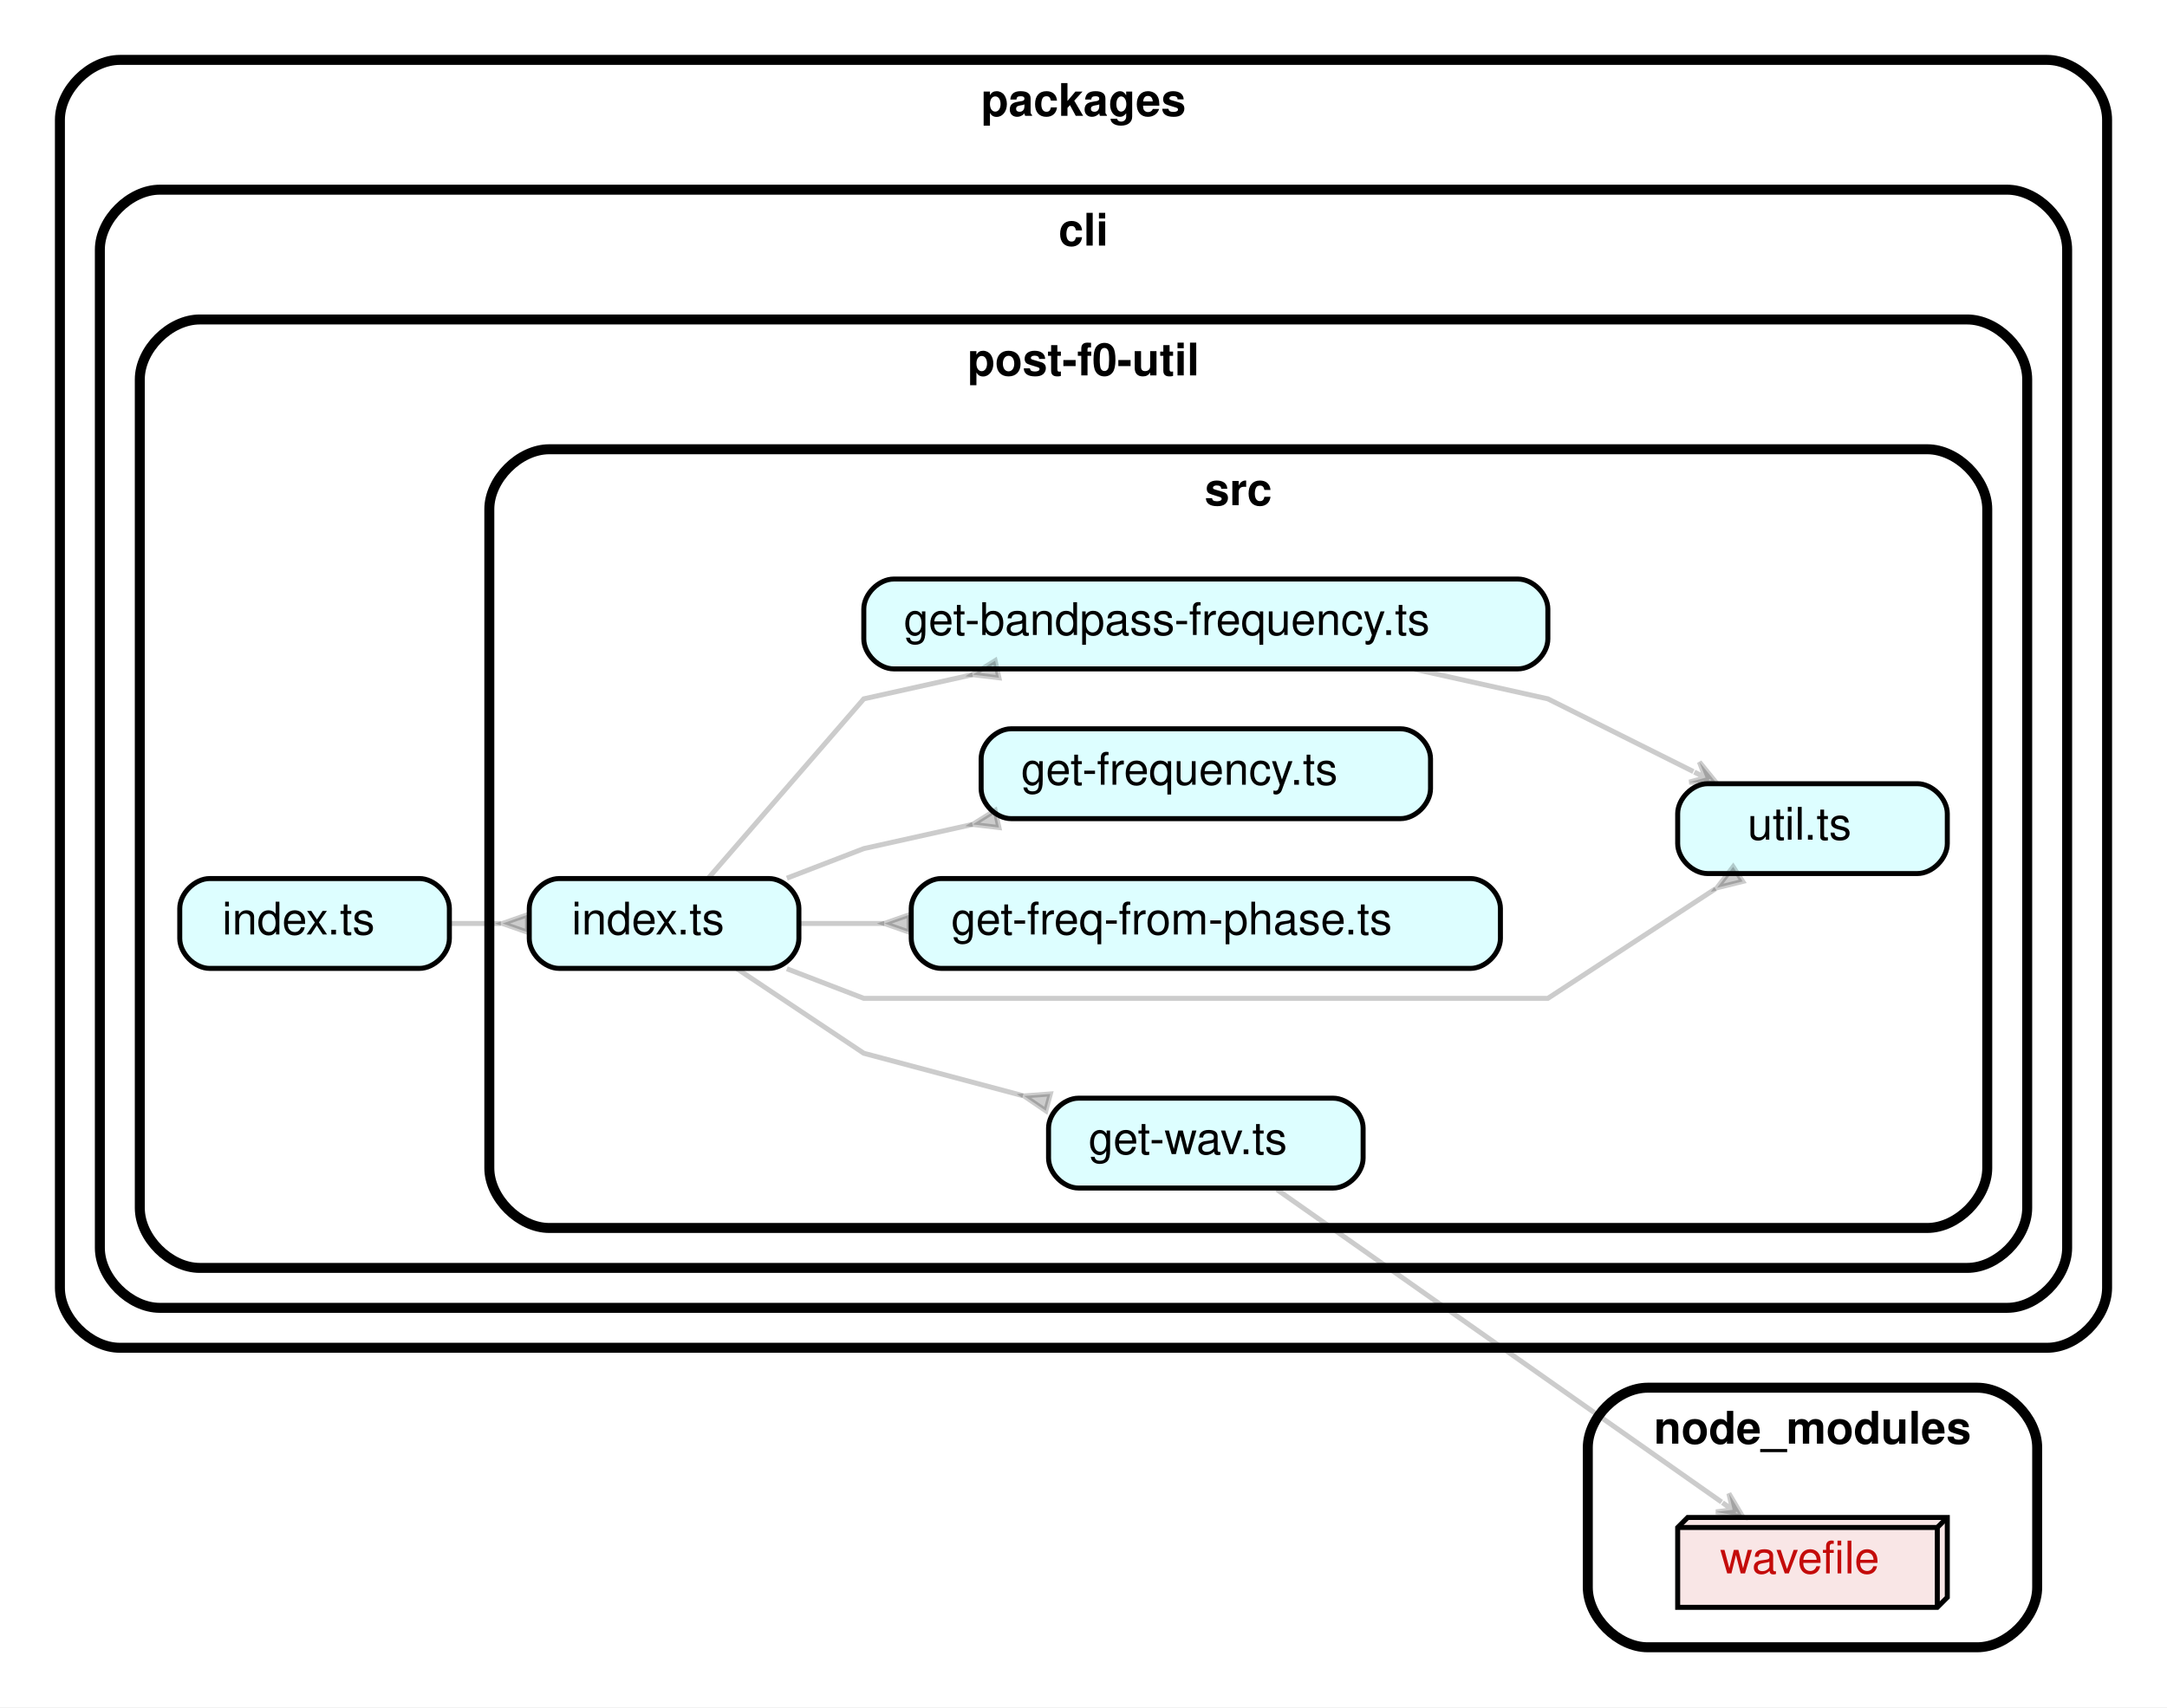
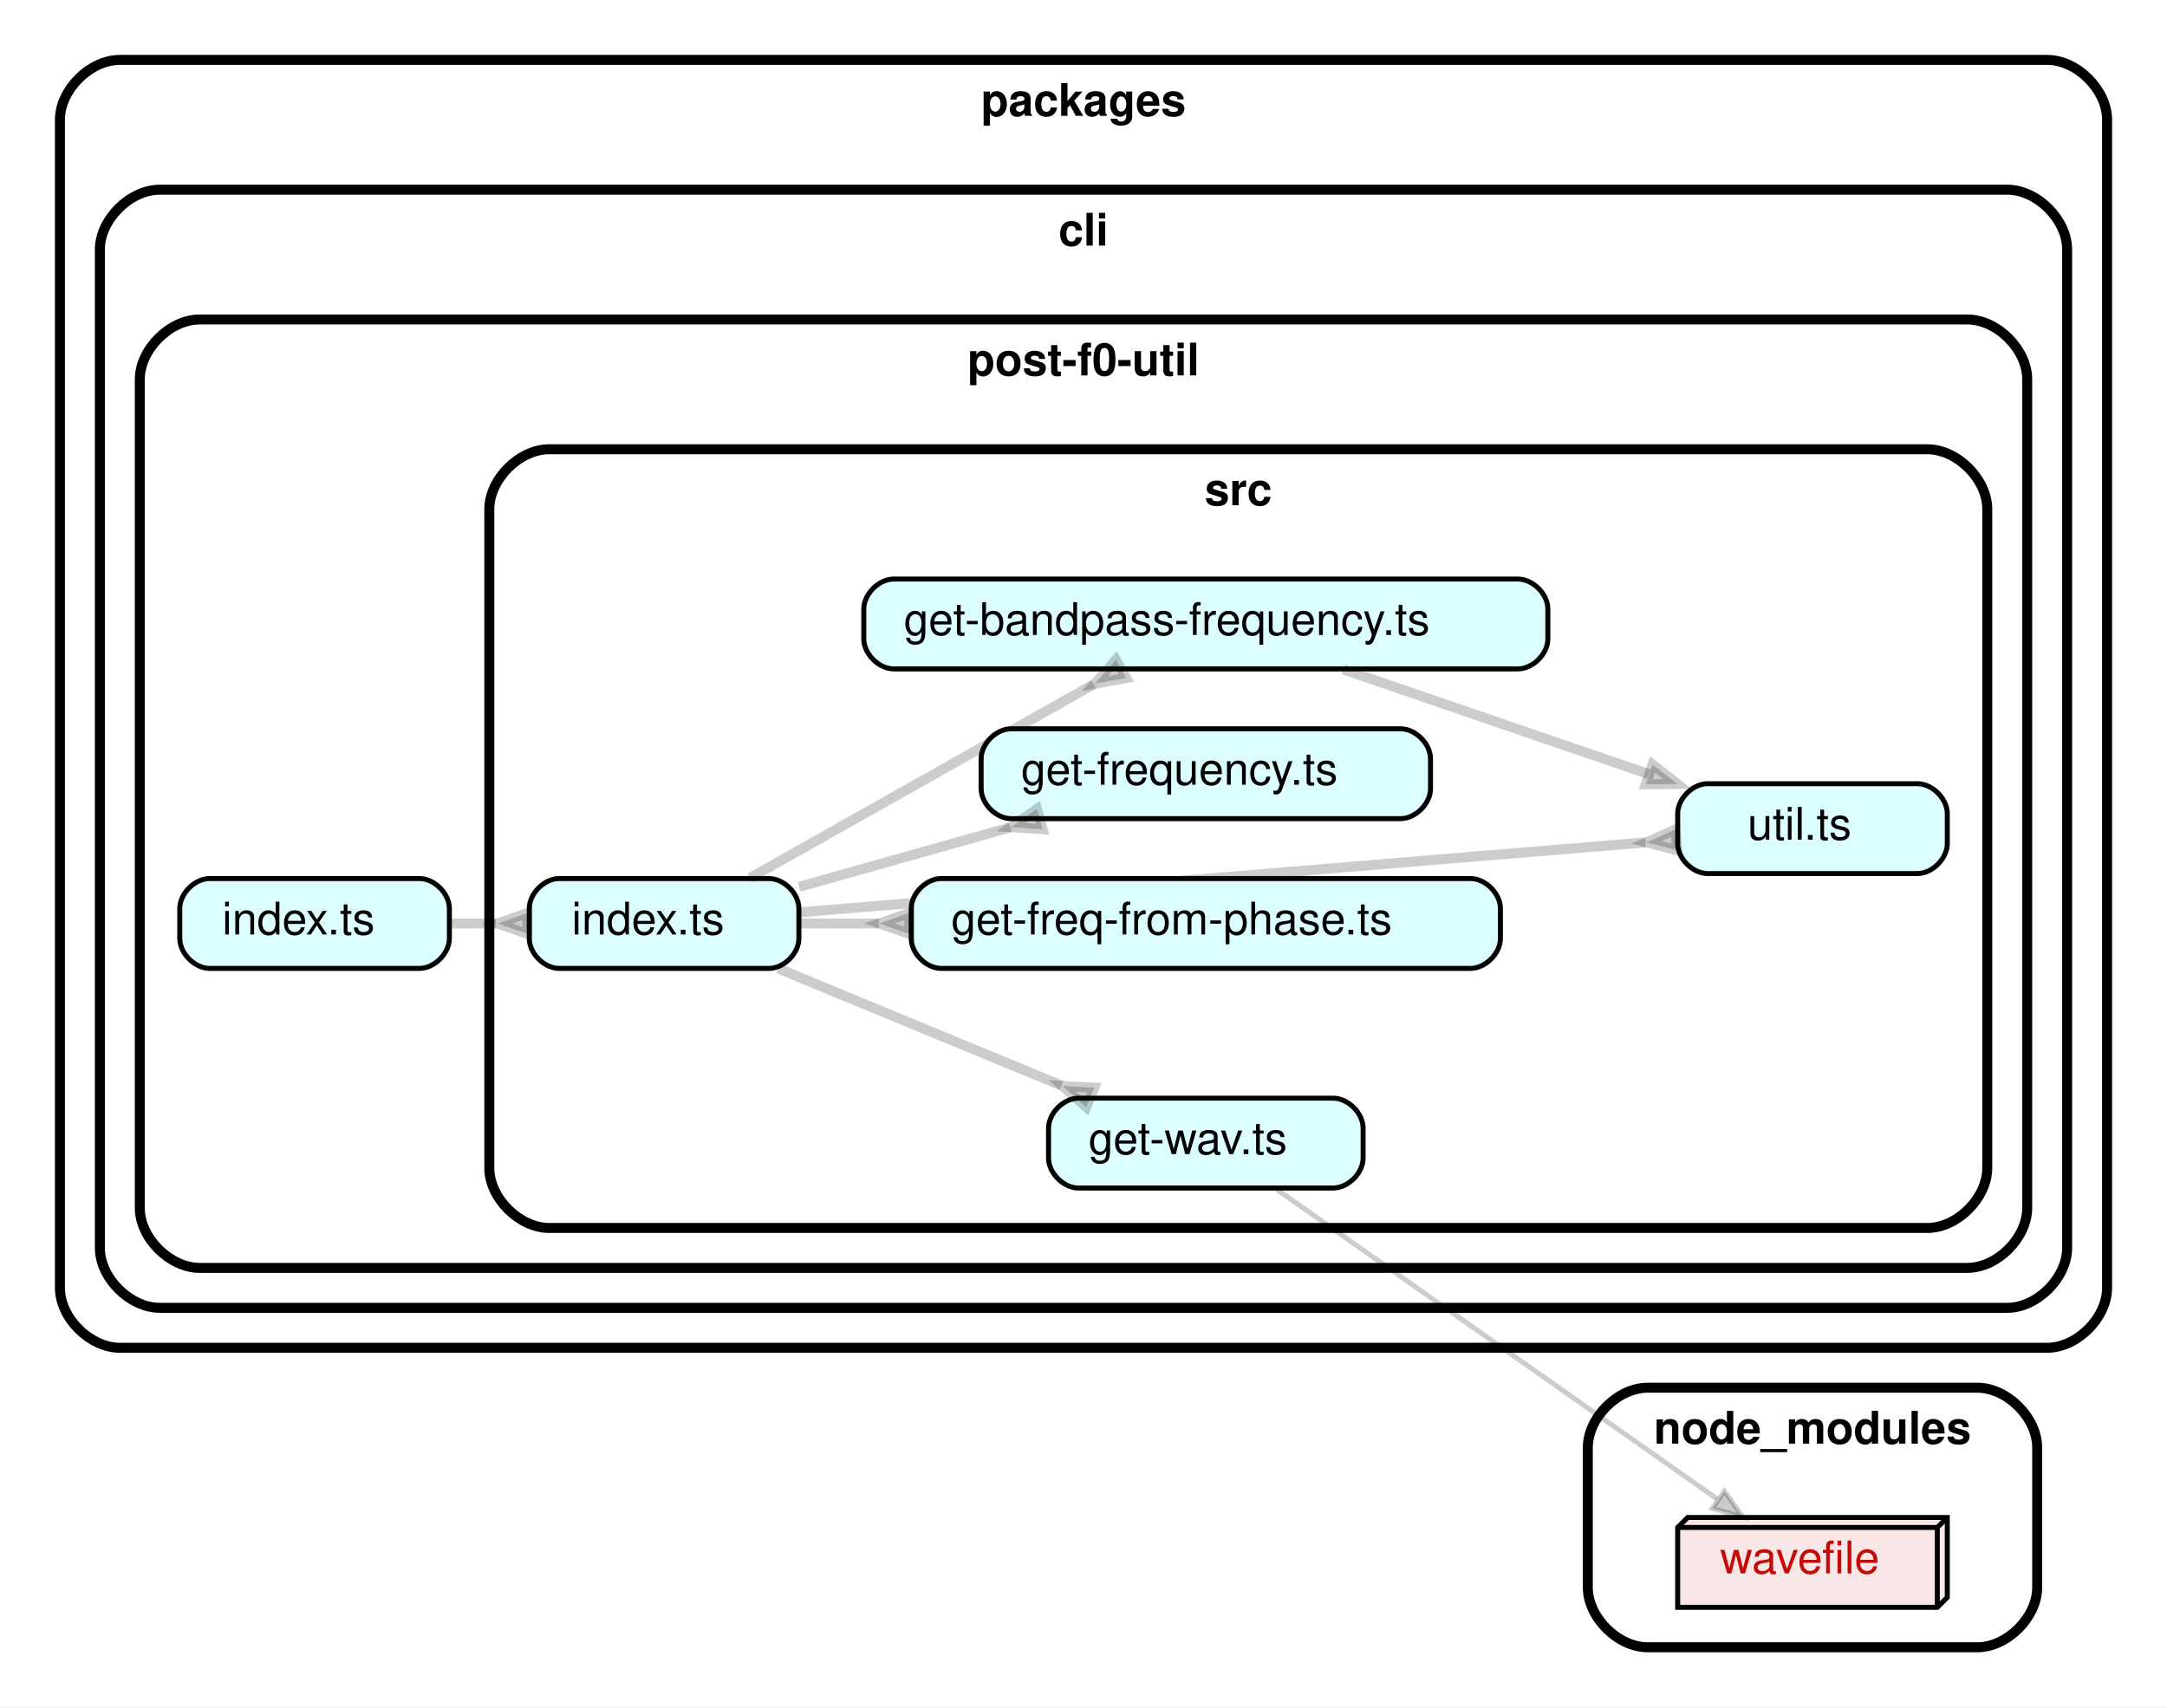
<svg xmlns="http://www.w3.org/2000/svg" xmlns:xlink="http://www.w3.org/1999/xlink" width="434pt" height="342pt" viewBox="0.00 0.00 434.00 342.00">
  <g id="graph0" class="graph" transform="scale(1 1) rotate(0) translate(4 338)">
    <polygon fill="white" stroke="transparent" points="-4,4 -4,-338 430,-338 430,4 -4,4" />
    <g id="clust1" class="cluster">
      <path fill="#ffffff" stroke="black" stroke-width="2" d="M326,-8C326,-8 392,-8 392,-8 398,-8 404,-14 404,-20 404,-20 404,-48 404,-48 404,-54 398,-60 392,-60 392,-60 326,-60 326,-60 320,-60 314,-54 314,-48 314,-48 314,-20 314,-20 314,-14 320,-8 326,-8" />
      <text text-anchor="middle" x="359" y="-48.8" font-family="Helvetica,sans-Serif" font-weight="bold" font-size="9.00">node_modules</text>
    </g>
    <g id="clust2" class="cluster">
      <path fill="#ffffff" stroke="black" stroke-width="2" d="M20,-68C20,-68 406,-68 406,-68 412,-68 418,-74 418,-80 418,-80 418,-314 418,-314 418,-320 412,-326 406,-326 406,-326 20,-326 20,-326 14,-326 8,-320 8,-314 8,-314 8,-80 8,-80 8,-74 14,-68 20,-68" />
      <text text-anchor="middle" x="213" y="-314.8" font-family="Helvetica,sans-Serif" font-weight="bold" font-size="9.00">packages</text>
    </g>
    <g id="clust3" class="cluster">
      <path fill="#ffffff" stroke="black" stroke-width="2" d="M28,-76C28,-76 398,-76 398,-76 404,-76 410,-82 410,-88 410,-88 410,-288 410,-288 410,-294 404,-300 398,-300 398,-300 28,-300 28,-300 22,-300 16,-294 16,-288 16,-288 16,-88 16,-88 16,-82 22,-76 28,-76" />
      <text text-anchor="middle" x="213" y="-288.8" font-family="Helvetica,sans-Serif" font-weight="bold" font-size="9.00">cli</text>
    </g>
    <g id="clust4" class="cluster">
      <path fill="#ffffff" stroke="black" stroke-width="2" d="M36,-84C36,-84 390,-84 390,-84 396,-84 402,-90 402,-96 402,-96 402,-262 402,-262 402,-268 396,-274 390,-274 390,-274 36,-274 36,-274 30,-274 24,-268 24,-262 24,-262 24,-96 24,-96 24,-90 30,-84 36,-84" />
      <text text-anchor="middle" x="213" y="-262.8" font-family="Helvetica,sans-Serif" font-weight="bold" font-size="9.00">post-f0-util</text>
    </g>
    <g id="clust5" class="cluster">
      <path fill="#ffffff" stroke="black" stroke-width="2" d="M106,-92C106,-92 382,-92 382,-92 388,-92 394,-98 394,-104 394,-104 394,-236 394,-236 394,-242 388,-248 382,-248 382,-248 106,-248 106,-248 100,-248 94,-242 94,-236 94,-236 94,-104 94,-104 94,-98 100,-92 106,-92" />
      <text text-anchor="middle" x="244" y="-236.8" font-family="Helvetica,sans-Serif" font-weight="bold" font-size="9.00">src</text>
    </g>
    <g id="node1" class="node">
      <g id="a_node1">
        <a xlink:href="https://www.npmjs.com/package/wavefile" xlink:title="wavefile">
          <polygon fill="#c40b0a" fill-opacity="0.102" stroke="black" points="386,-34 334,-34 332,-32 332,-16 384,-16 386,-18 386,-34" />
          <polyline fill="none" stroke="black" points="384,-32 332,-32 " />
          <polyline fill="none" stroke="black" points="384,-32 384,-16 " />
          <polyline fill="none" stroke="black" points="384,-32 386,-34 " />
          <text text-anchor="start" x="340.5" y="-22.8" font-family="Helvetica,sans-Serif" font-size="9.00" fill="#c40b0a">wavefile</text>
        </a>
      </g>
    </g>
    <g id="node2" class="node">
      <g id="a_node2">
        <a xlink:href="packages/cli/post-f0-util/index.ts" xlink:title="index.ts">
          <path fill="#ddfeff" stroke="black" d="M80,-162C80,-162 38,-162 38,-162 35,-162 32,-159 32,-156 32,-156 32,-150 32,-150 32,-147 35,-144 38,-144 38,-144 80,-144 80,-144 83,-144 86,-147 86,-150 86,-150 86,-156 86,-156 86,-159 83,-162 80,-162" />
          <text text-anchor="start" x="40.5" y="-150.8" font-family="Helvetica,sans-Serif" font-size="9.00">index.ts</text>
        </a>
      </g>
    </g>
    <g id="node3" class="node">
      <g id="a_node3">
        <a xlink:href="packages/cli/post-f0-util/src/index.ts" xlink:title="index.ts">
          <path fill="#ddfeff" stroke="black" d="M150,-162C150,-162 108,-162 108,-162 105,-162 102,-159 102,-156 102,-156 102,-150 102,-150 102,-147 105,-144 108,-144 108,-144 150,-144 150,-144 153,-144 156,-147 156,-150 156,-150 156,-156 156,-156 156,-159 153,-162 150,-162" />
          <text text-anchor="start" x="110.5" y="-150.8" font-family="Helvetica,sans-Serif" font-size="9.00">index.ts</text>
        </a>
      </g>
    </g>
    <g id="edge1" class="edge">
-       <path fill="none" stroke="#000000" stroke-opacity="0.2" d="M86.1,-153C89.44,-153 92.89,-153 96.31,-153" />
-       <polygon fill="#000000" fill-opacity="0.2" stroke="#000000" stroke-opacity="0.2" points="101.64,-154.75 96.64,-153 101.64,-151.25 101.64,-154.75" />
+       <path fill="none" stroke="#000000" stroke-width="2" stroke-opacity="0.2" d="M86.1,-153C89.12,-153 92.23,-153 95.33,-153" />
+       <polygon fill="#000000" fill-opacity="0.2" stroke="#000000" stroke-width="2" stroke-opacity="0.2" points="101.64,-155.1 95.64,-153 101.64,-150.9 101.64,-155.1" />
    </g>
    <g id="node4" class="node">
      <g id="a_node4">
        <a xlink:href="packages/cli/post-f0-util/src/get-bandpass-frequency.ts" xlink:title="get-bandpass-frequency.ts">
          <path fill="#ddfeff" stroke="black" d="M300,-222C300,-222 175,-222 175,-222 172,-222 169,-219 169,-216 169,-216 169,-210 169,-210 169,-207 172,-204 175,-204 175,-204 300,-204 300,-204 303,-204 306,-207 306,-210 306,-210 306,-216 306,-216 306,-219 303,-222 300,-222" />
          <text text-anchor="start" x="177" y="-210.8" font-family="Helvetica,sans-Serif" font-size="9.00">get-bandpass-frequency.ts</text>
        </a>
      </g>
    </g>
    <g id="edge4" class="edge">
-       <path fill="none" stroke="#000000" stroke-opacity="0.2" d="M137.89,-162.11C149.29,-175.26 169,-198 169,-198 169,-198 178.71,-200.16 190.77,-202.84" />
-       <polygon fill="#000000" fill-opacity="0.2" stroke="#000000" stroke-opacity="0.2" points="195.3,-205.64 190.8,-202.84 196.06,-202.22 195.3,-205.64" />
+       <path fill="none" stroke="#000000" stroke-width="2" stroke-opacity="0.2" d="M146.18,-162.11C164.58,-172.48 194.71,-189.46 215.06,-200.92" />
+       <polygon fill="#000000" fill-opacity="0.2" stroke="#000000" stroke-width="2" stroke-opacity="0.2" points="219.49,-205.83 215.29,-201.05 221.55,-202.17 219.49,-205.83" />
    </g>
    <g id="node5" class="node">
      <g id="a_node5">
        <a xlink:href="packages/cli/post-f0-util/src/util.ts" xlink:title="util.ts">
          <path fill="#ddfeff" stroke="black" d="M380,-181C380,-181 338,-181 338,-181 335,-181 332,-178 332,-175 332,-175 332,-169 332,-169 332,-166 335,-163 338,-163 338,-163 380,-163 380,-163 383,-163 386,-166 386,-169 386,-169 386,-175 386,-175 386,-178 383,-181 380,-181" />
          <text text-anchor="start" x="346" y="-169.8" font-family="Helvetica,sans-Serif" font-size="9.00">util.ts</text>
        </a>
      </g>
    </g>
    <g id="edge8" class="edge">
-       <path fill="none" stroke="#000000" stroke-opacity="0.2" d="M153.59,-143.93C161.8,-140.77 169,-138 169,-138 169,-138 306,-138 306,-138 306,-138 324.61,-150.17 339.57,-159.95" />
-       <polygon fill="#000000" fill-opacity="0.2" stroke="#000000" stroke-opacity="0.2" points="343.11,-164.35 339.88,-160.15 345.02,-161.42 343.11,-164.35" />
+       <path fill="none" stroke="#000000" stroke-width="2" stroke-opacity="0.2" d="M156.29,-155.25C198.56,-158.75 279.78,-165.46 325.54,-169.24" />
+       <polygon fill="#000000" fill-opacity="0.2" stroke="#000000" stroke-width="2" stroke-opacity="0.2" points="331.58,-171.84 325.77,-169.25 331.92,-167.66 331.58,-171.84" />
    </g>
    <g id="node6" class="node">
      <g id="a_node6">
        <a xlink:href="packages/cli/post-f0-util/src/get-freq-from-phase.ts" xlink:title="get-freq-from-phase.ts">
          <path fill="#ddfeff" stroke="black" d="M290.5,-162C290.5,-162 184.5,-162 184.5,-162 181.5,-162 178.5,-159 178.5,-156 178.5,-156 178.5,-150 178.5,-150 178.5,-147 181.5,-144 184.5,-144 184.5,-144 290.5,-144 290.5,-144 293.5,-144 296.5,-147 296.5,-150 296.5,-150 296.5,-156 296.5,-156 296.5,-159 293.5,-162 290.5,-162" />
          <text text-anchor="start" x="186.5" y="-150.8" font-family="Helvetica,sans-Serif" font-size="9.00">get-freq-from-phase.ts</text>
        </a>
      </g>
    </g>
    <g id="edge5" class="edge">
-       <path fill="none" stroke="#000000" stroke-opacity="0.2" d="M156.05,-153C161.34,-153 167.13,-153 173.09,-153" />
-       <polygon fill="#000000" fill-opacity="0.2" stroke="#000000" stroke-opacity="0.2" points="178.12,-154.75 173.12,-153 178.12,-151.25 178.12,-154.75" />
+       <path fill="none" stroke="#000000" stroke-width="2" stroke-opacity="0.2" d="M156.05,-153C161.03,-153 166.43,-153 172.01,-153" />
+       <polygon fill="#000000" fill-opacity="0.2" stroke="#000000" stroke-width="2" stroke-opacity="0.2" points="178.12,-155.1 172.12,-153 178.12,-150.9 178.12,-155.1" />
    </g>
    <g id="node7" class="node">
      <g id="a_node7">
        <a xlink:href="packages/cli/post-f0-util/src/get-frequency.ts" xlink:title="get-frequency.ts">
          <path fill="#ddfeff" stroke="black" d="M276.5,-192C276.5,-192 198.5,-192 198.5,-192 195.5,-192 192.5,-189 192.5,-186 192.5,-186 192.5,-180 192.5,-180 192.5,-177 195.5,-174 198.5,-174 198.5,-174 276.5,-174 276.5,-174 279.5,-174 282.5,-177 282.5,-180 282.5,-180 282.5,-186 282.5,-186 282.5,-189 279.5,-192 276.5,-192" />
          <text text-anchor="start" x="200.5" y="-180.8" font-family="Helvetica,sans-Serif" font-size="9.00">get-frequency.ts</text>
        </a>
      </g>
    </g>
    <g id="edge6" class="edge">
-       <path fill="none" stroke="#000000" stroke-opacity="0.2" d="M153.59,-162.07C161.8,-165.23 169,-168 169,-168 169,-168 178.71,-170.16 190.77,-172.84" />
-       <polygon fill="#000000" fill-opacity="0.2" stroke="#000000" stroke-opacity="0.2" points="195.3,-175.64 190.8,-172.84 196.06,-172.22 195.3,-175.64" />
+       <path fill="none" stroke="#000000" stroke-width="2" stroke-opacity="0.2" d="M156.05,-160.34C168.77,-163.92 184.31,-168.3 198.34,-172.25" />
+       <polygon fill="#000000" fill-opacity="0.2" stroke="#000000" stroke-width="2" stroke-opacity="0.2" points="203.67,-175.93 198.47,-172.29 204.81,-171.89 203.67,-175.93" />
    </g>
    <g id="node8" class="node">
      <g id="a_node8">
        <a xlink:href="packages/cli/post-f0-util/src/get-wav.ts" xlink:title="get-wav.ts">
          <path fill="#ddfeff" stroke="black" d="M263,-118C263,-118 212,-118 212,-118 209,-118 206,-115 206,-112 206,-112 206,-106 206,-106 206,-103 209,-100 212,-100 212,-100 263,-100 263,-100 266,-100 269,-103 269,-106 269,-106 269,-112 269,-112 269,-115 266,-118 263,-118" />
          <text text-anchor="start" x="214" y="-106.8" font-family="Helvetica,sans-Serif" font-size="9.00">get-wav.ts</text>
        </a>
      </g>
    </g>
    <g id="edge7" class="edge">
-       <path fill="none" stroke="#000000" stroke-opacity="0.2" d="M143.64,-143.91C154.89,-136.41 169,-127 169,-127 169,-127 184.65,-122.83 200.87,-118.5" />
-       <polygon fill="#000000" fill-opacity="0.2" stroke="#000000" stroke-opacity="0.2" points="206.36,-118.85 201.08,-118.45 205.46,-115.47 206.36,-118.85" />
+       <path fill="none" stroke="#000000" stroke-width="2" stroke-opacity="0.2" d="M151.81,-143.99C168.21,-137.21 190.81,-127.87 208.54,-120.55" />
+       <polygon fill="#000000" fill-opacity="0.2" stroke="#000000" stroke-width="2" stroke-opacity="0.2" points="215.16,-120.09 208.81,-120.44 213.55,-116.21 215.16,-120.09" />
    </g>
    <g id="edge2" class="edge">
-       <path fill="none" stroke="#000000" stroke-opacity="0.2" d="M279.32,-203.93C293.54,-200.77 306,-198 306,-198 306,-198 321.19,-190.41 335.15,-183.43" />
-       <polygon fill="#000000" fill-opacity="0.2" stroke="#000000" stroke-opacity="0.2" points="339.81,-181.09 336.35,-185.34 337.58,-182.21 335.34,-183.33 335.34,-183.33 335.34,-183.33 337.58,-182.21 334.33,-181.32 339.81,-181.09 339.81,-181.09" />
+       <path fill="none" stroke="#000000" stroke-width="2" stroke-opacity="0.2" d="M265.02,-203.9C283.09,-197.7 307.11,-189.46 326.21,-182.91" />
+       <polygon fill="#000000" fill-opacity="0.2" stroke="#000000" stroke-width="2" stroke-opacity="0.2" points="326.97,-184.87 331.96,-180.93 325.61,-180.89 326.97,-184.87" />
    </g>
    <g id="edge3" class="edge">
-       <path fill="none" stroke="#000000" stroke-opacity="0.2" d="M251.75,-99.69C273.48,-84.41 316.72,-54.02 340.8,-37.09" />
-       <polygon fill="#000000" fill-opacity="0.2" stroke="#000000" stroke-opacity="0.2" points="345.06,-34.1 342.26,-38.81 343.01,-35.53 340.97,-36.97 340.97,-36.97 340.97,-36.97 343.01,-35.53 339.67,-35.13 345.06,-34.1 345.06,-34.1" />
+       <path fill="none" stroke="#000000" stroke-opacity="0.2" d="M251.75,-99.69C273.21,-84.6 315.64,-54.77 339.89,-37.73" />
+       <polygon fill="#000000" fill-opacity="0.2" stroke="#000000" stroke-opacity="0.2" points="341.36,-39.27 345.06,-34.1 338.94,-35.83 341.36,-39.27" />
    </g>
  </g>
</svg>
